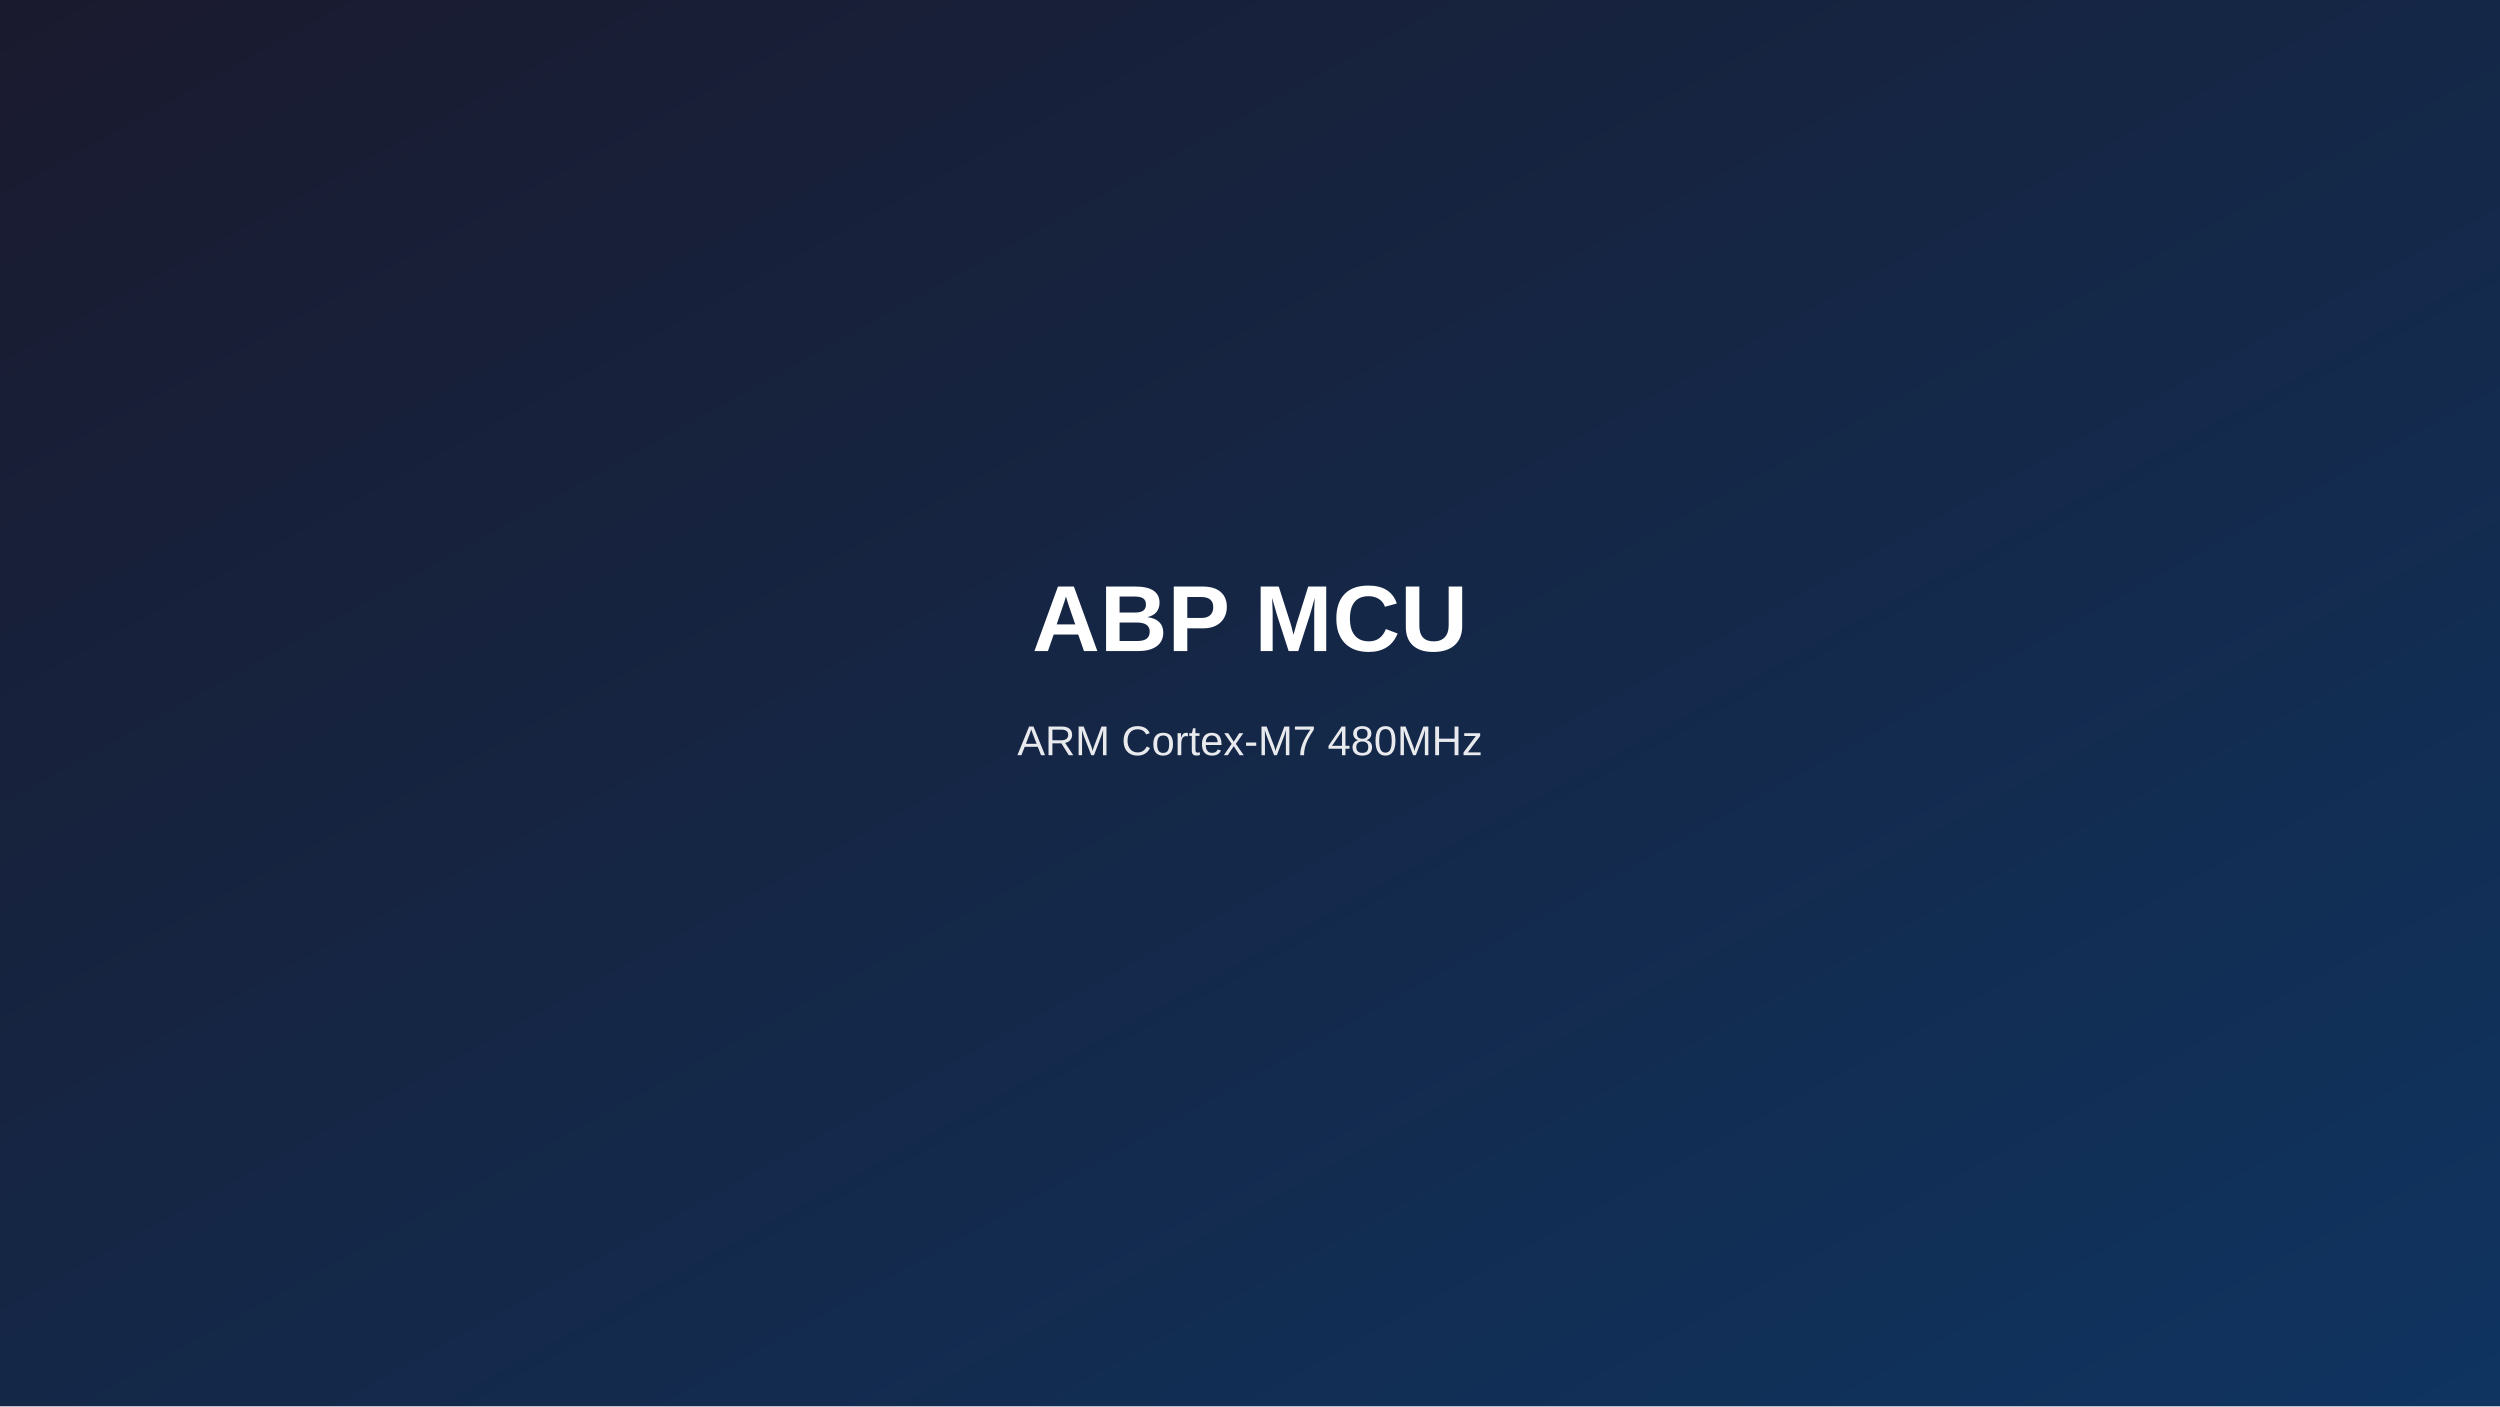
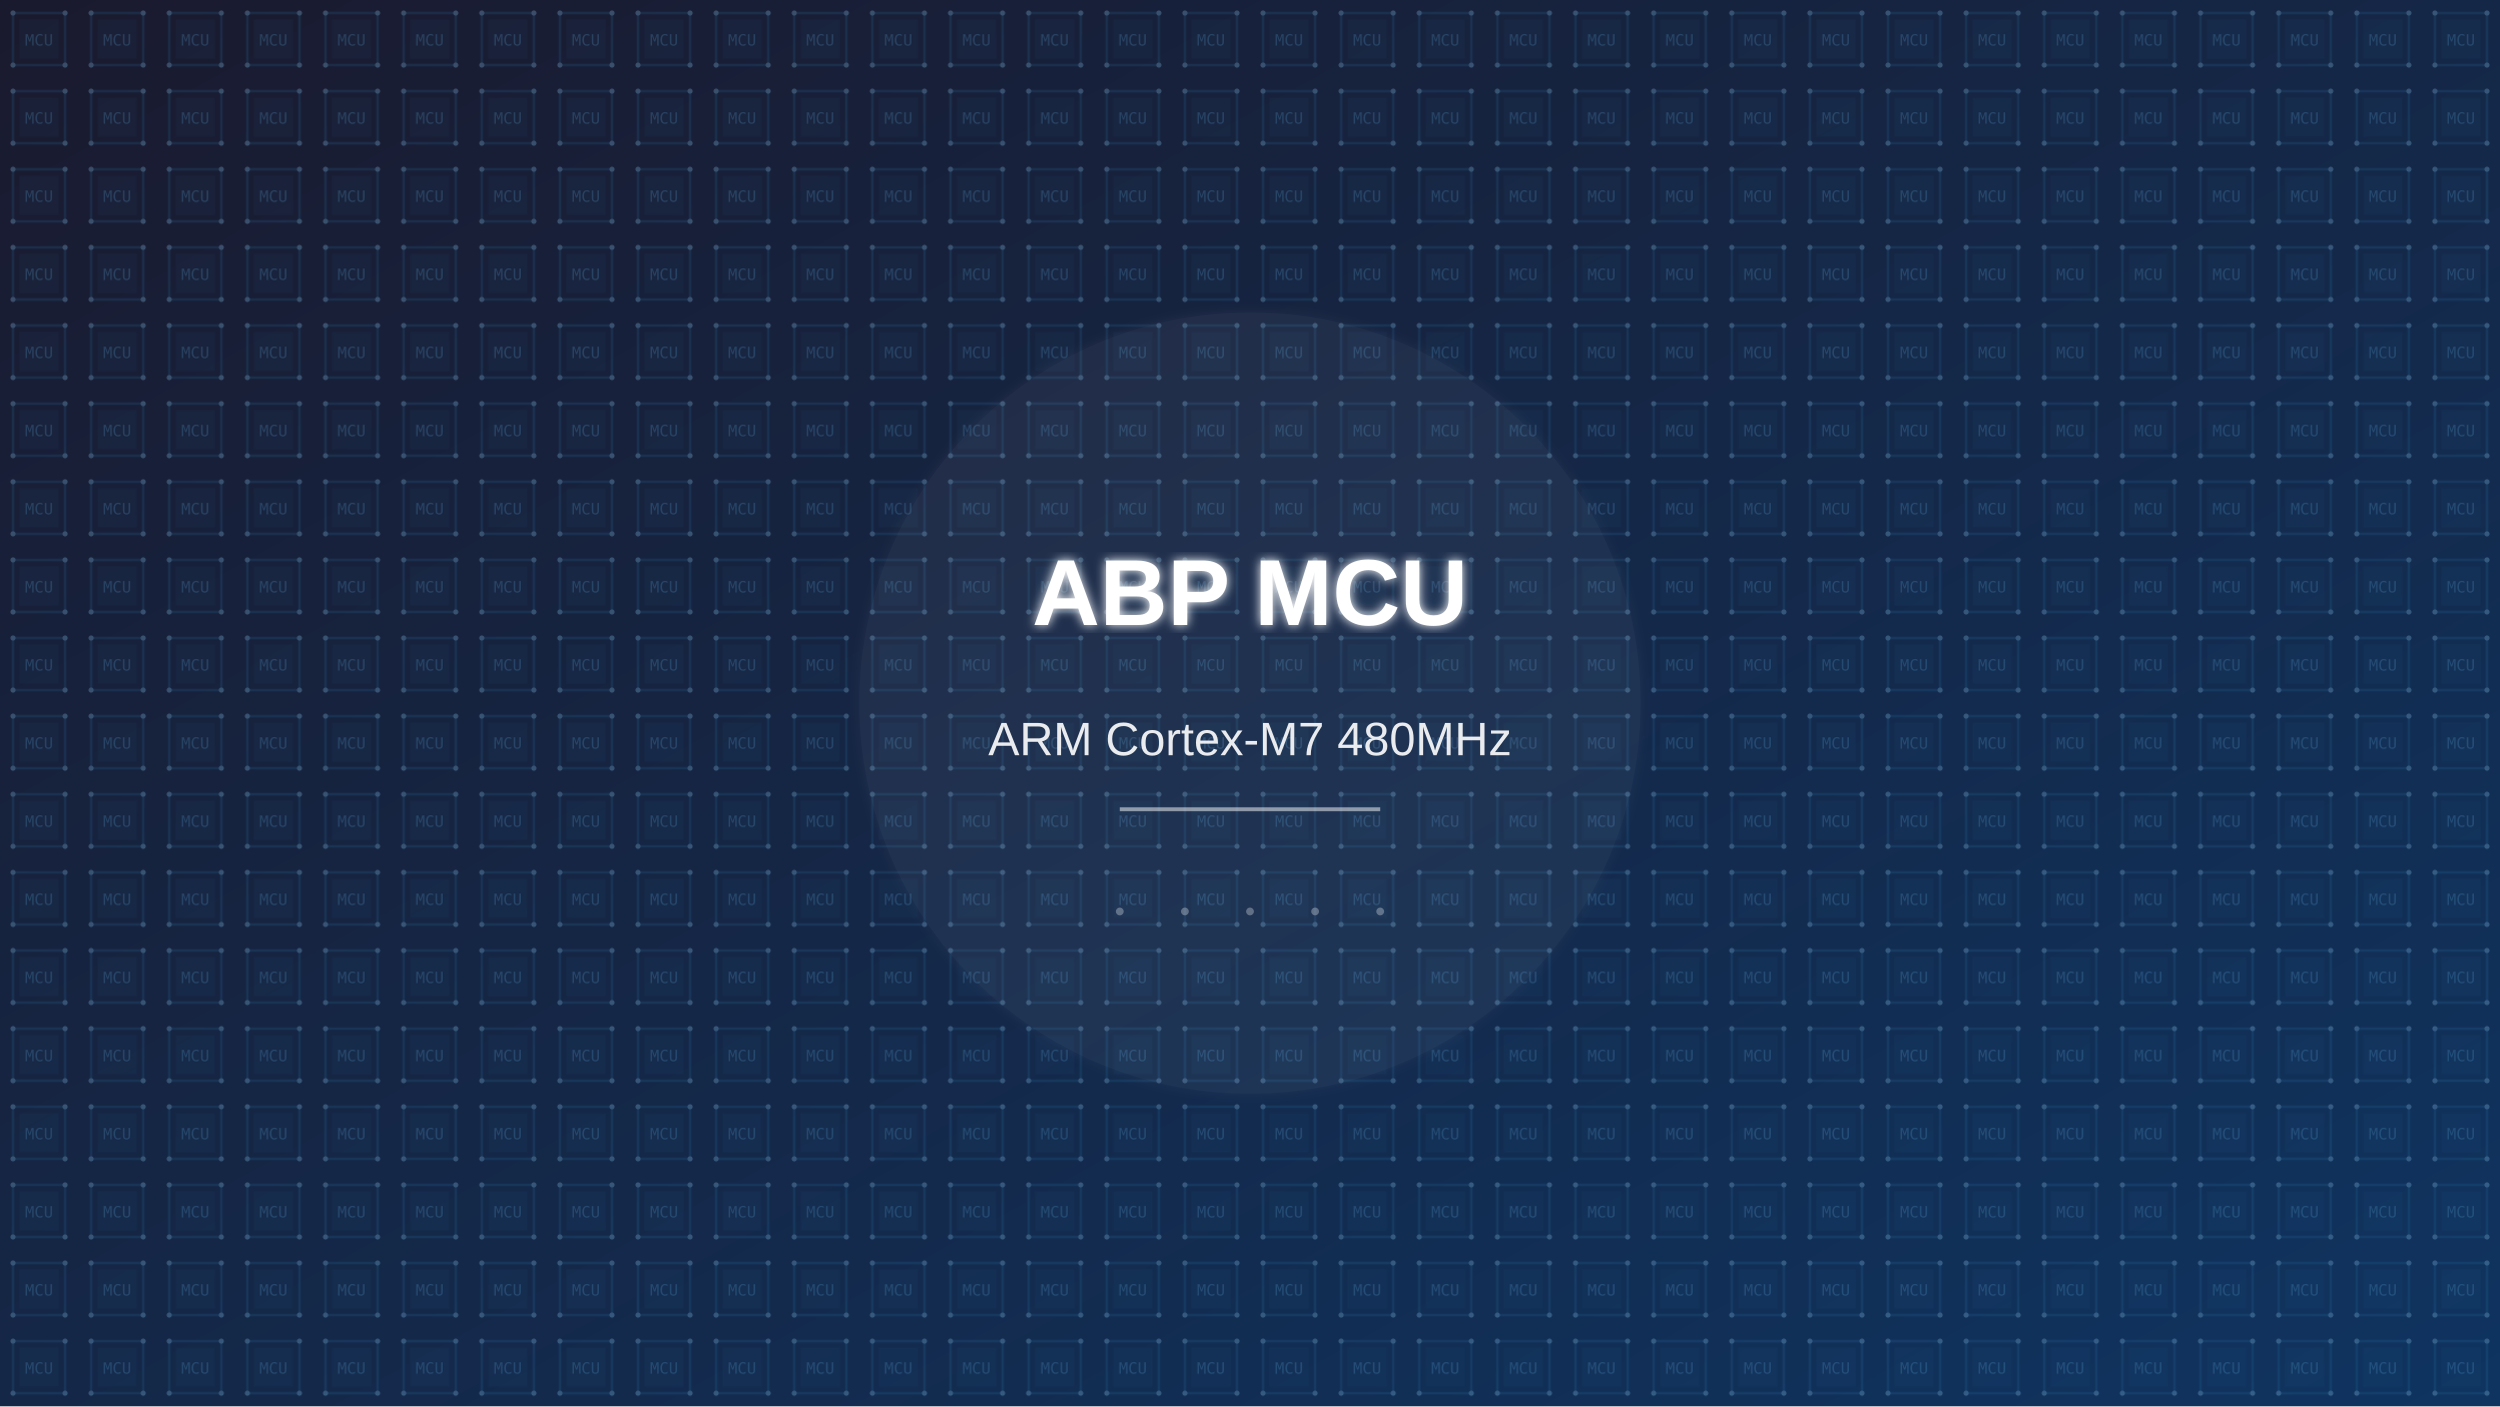
<svg xmlns="http://www.w3.org/2000/svg" width="1920" height="1080">
  <defs>
-     <linearGradient id="grad" x1="0%" y1="0%" x2="100%" y2="100%">
+     <linearGradient id="grad2" x1="0%" y1="0%" x2="100%" y2="100%">
      <stop offset="0%" style="stop-color:#1a1a2e;stop-opacity:1" />
      <stop offset="100%" style="stop-color:#0f3460;stop-opacity:1" />
    </linearGradient>
+     <pattern id="mcu" patternUnits="userSpaceOnUse" width="60" height="60">
+       <rect width="60" height="60" fill="none" />
+       <rect x="10" y="10" width="40" height="40" fill="none" stroke="#2874a6" stroke-width="2" opacity="0.6" />
+       <rect x="15" y="15" width="30" height="30" fill="#2874a6" opacity="0.2" />
+       <text x="30" y="35" font-family="monospace" font-size="12" fill="#5dade2" text-anchor="middle" opacity="0.8">MCU</text>
+       <circle cx="10" cy="10" r="2" fill="#85c1e9" />
+       <circle cx="50" cy="10" r="2" fill="#85c1e9" />
+       <circle cx="10" cy="50" r="2" fill="#85c1e9" />
+       <circle cx="50" cy="50" r="2" fill="#85c1e9" />
+     </pattern>
+     <filter id="glow">
+       <feGaussianBlur stdDeviation="4" result="coloredBlur" />
+       <feMerge>
+         <feMergeNode in="coloredBlur" />
+         <feMergeNode in="SourceGraphic" />
+       </feMerge>
+     </filter>
  </defs>
-   <rect width="1920" height="1080" fill="url(#grad)" />
-   <text x="960" y="500" font-family="Arial, sans-serif" font-size="72" font-weight="bold" text-anchor="middle" fill="white" text-transform="uppercase">ABP MCU</text>
-   <text x="960" y="580" font-family="Arial, sans-serif" font-size="32" text-anchor="middle" fill="white" opacity="0.9">ARM Cortex-M7 480MHz</text>
+   <rect width="1920" height="1080" fill="url(#grad2)" />
+   <rect width="1920" height="1080" fill="url(#mcu)" opacity="0.3" />
+   <circle cx="960" cy="540" r="300" fill="white" opacity="0.05" filter="url(#glow)" />
+   <text x="960" y="480" font-family="Arial, sans-serif" font-size="72" font-weight="bold" text-anchor="middle" fill="white" text-transform="uppercase" filter="url(#glow)">ABP MCU</text>
+   <text x="960" y="580" font-family="Arial, sans-serif" font-size="36" text-anchor="middle" fill="white" opacity="0.9">ARM Cortex-M7 480MHz</text>
+   <rect x="860" y="620" width="200" height="3" fill="white" opacity="0.5" />
+   <g transform="translate(960, 700)" opacity="0.3">
+     <circle cx="-100" cy="0" r="3" fill="white">
+       <animate attributeName="opacity" values="0.3;1;0.3" dur="3s" repeatCount="indefinite" />
+     </circle>
+     <circle cx="-50" cy="0" r="3" fill="white">
+       <animate attributeName="opacity" values="0.3;1;0.3" dur="3s" begin="0.5s" repeatCount="indefinite" />
+     </circle>
+     <circle cx="0" cy="0" r="3" fill="white">
+       <animate attributeName="opacity" values="0.3;1;0.3" dur="3s" begin="1s" repeatCount="indefinite" />
+     </circle>
+     <circle cx="50" cy="0" r="3" fill="white">
+       <animate attributeName="opacity" values="0.3;1;0.3" dur="3s" begin="1.5s" repeatCount="indefinite" />
+     </circle>
+     <circle cx="100" cy="0" r="3" fill="white">
+       <animate attributeName="opacity" values="0.3;1;0.3" dur="3s" begin="2s" repeatCount="indefinite" />
+     </circle>
+   </g>
</svg>
